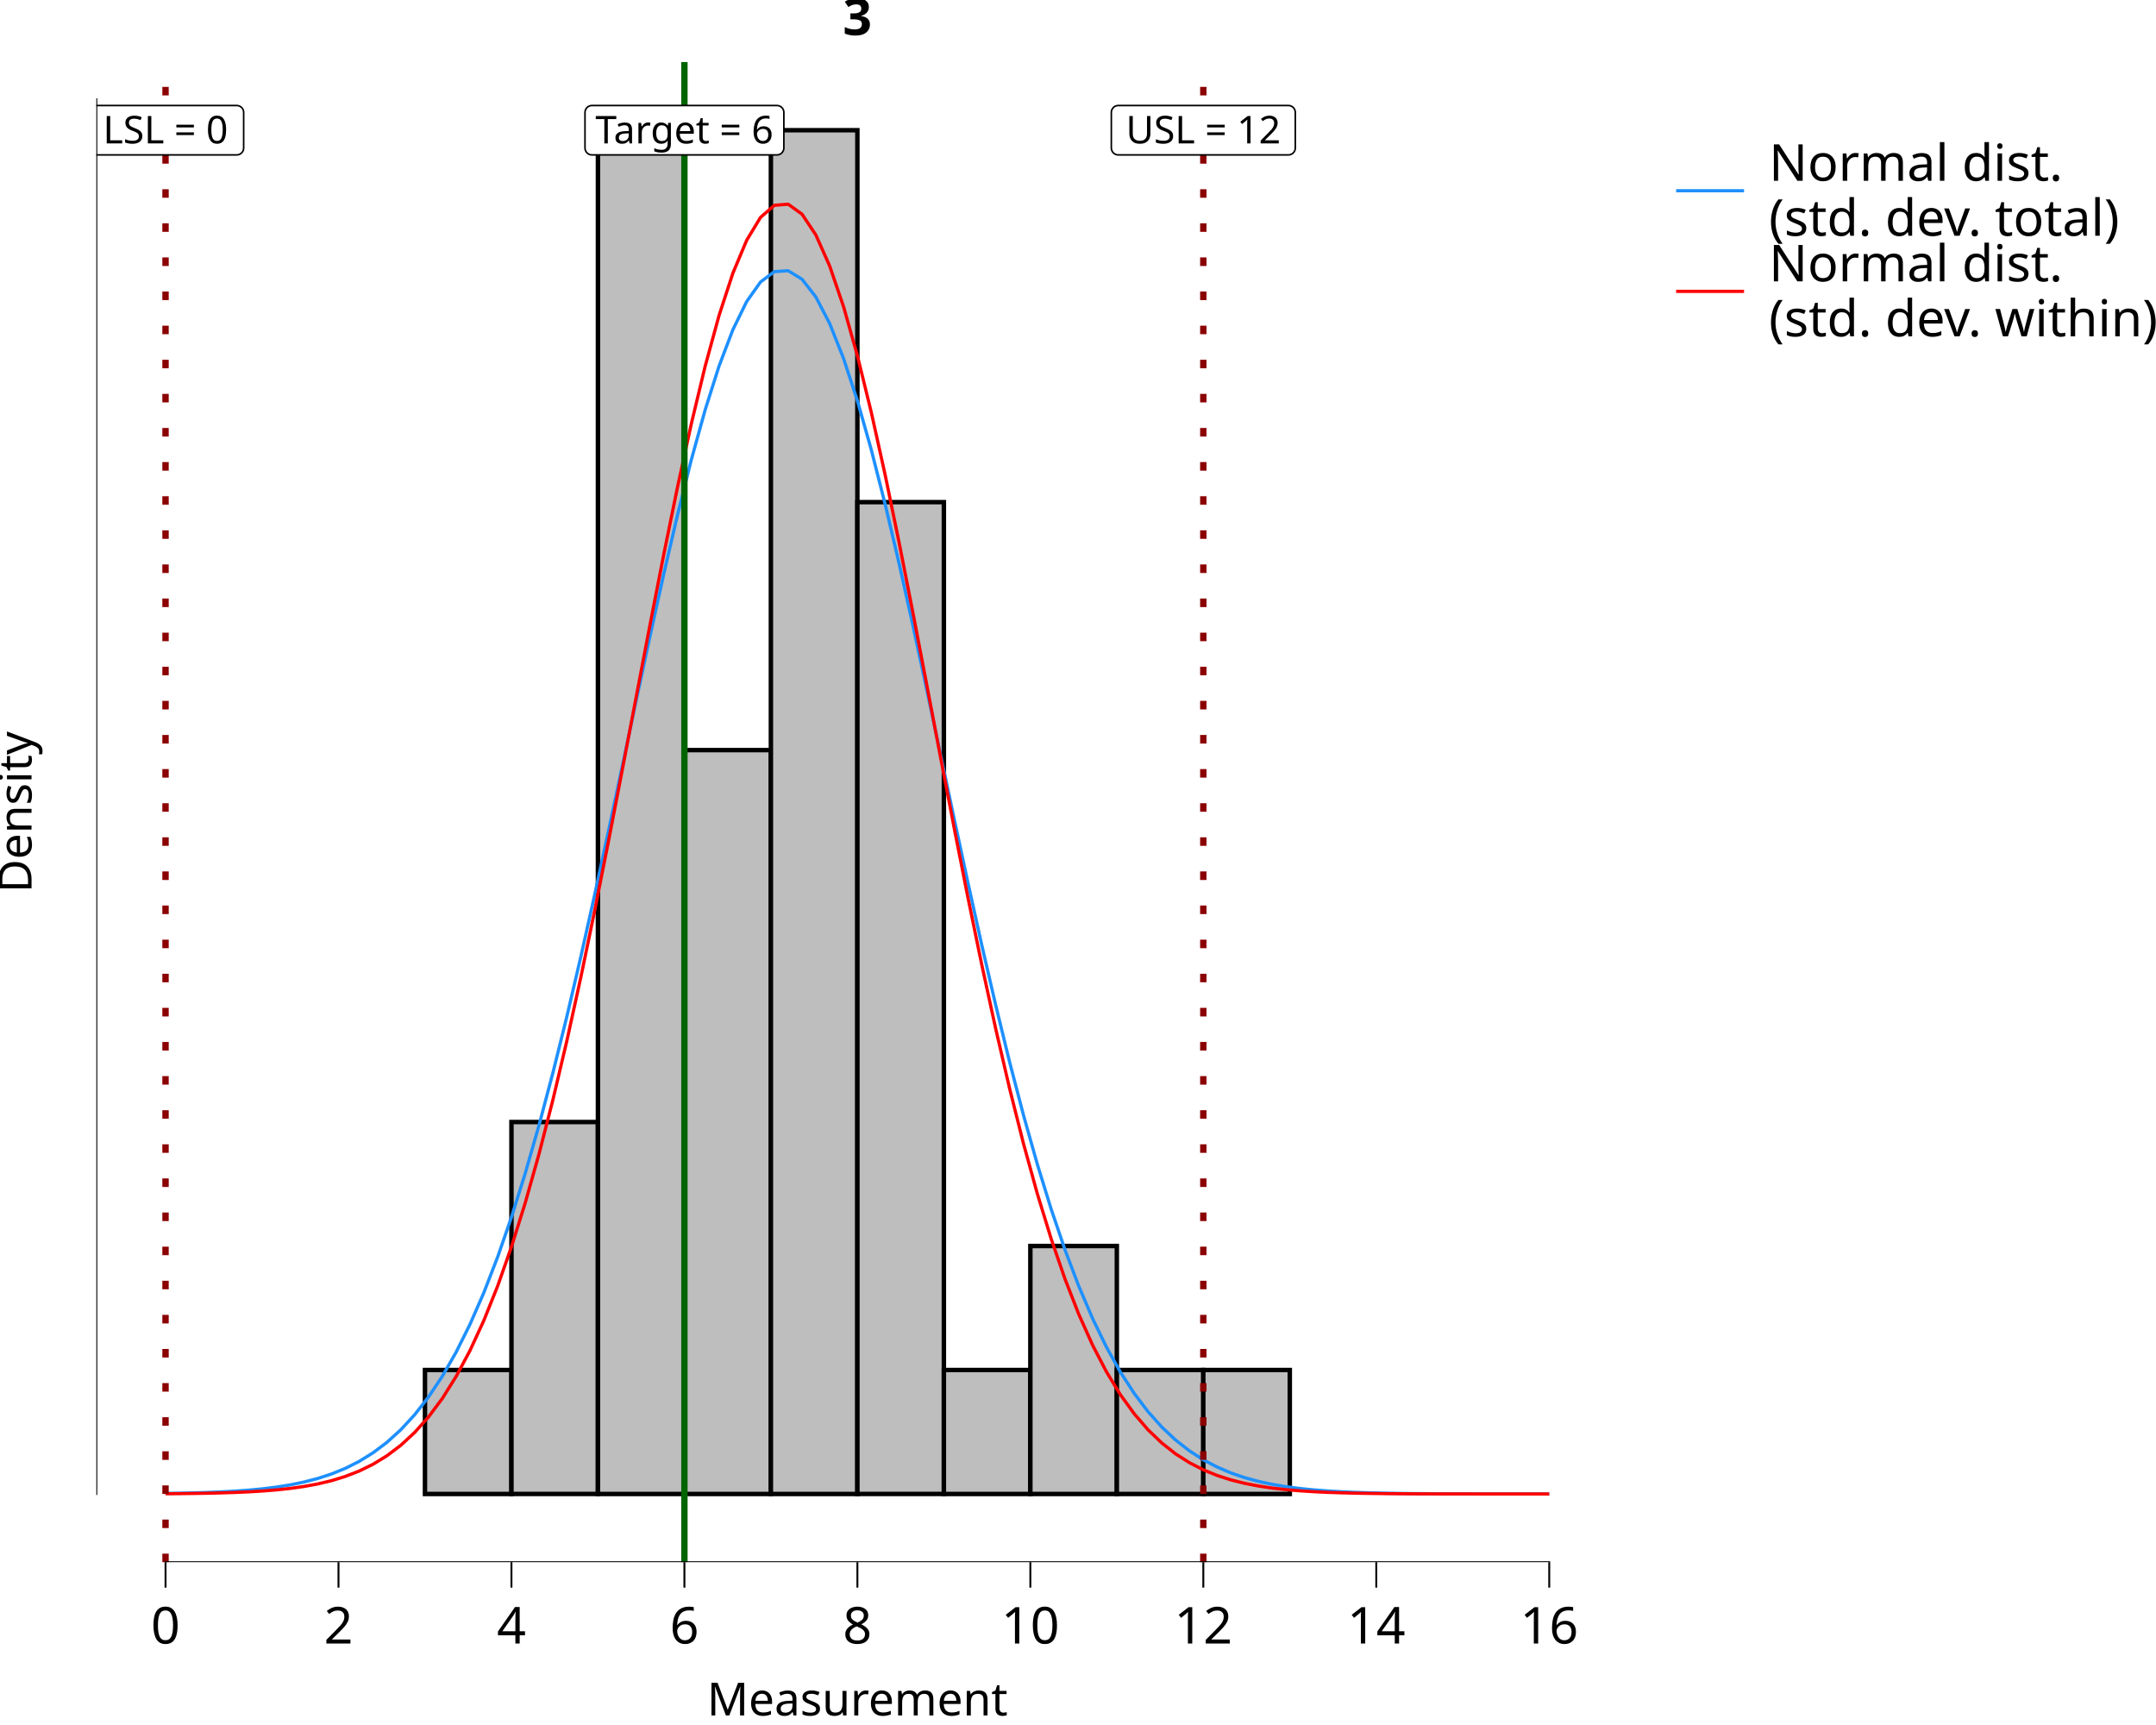
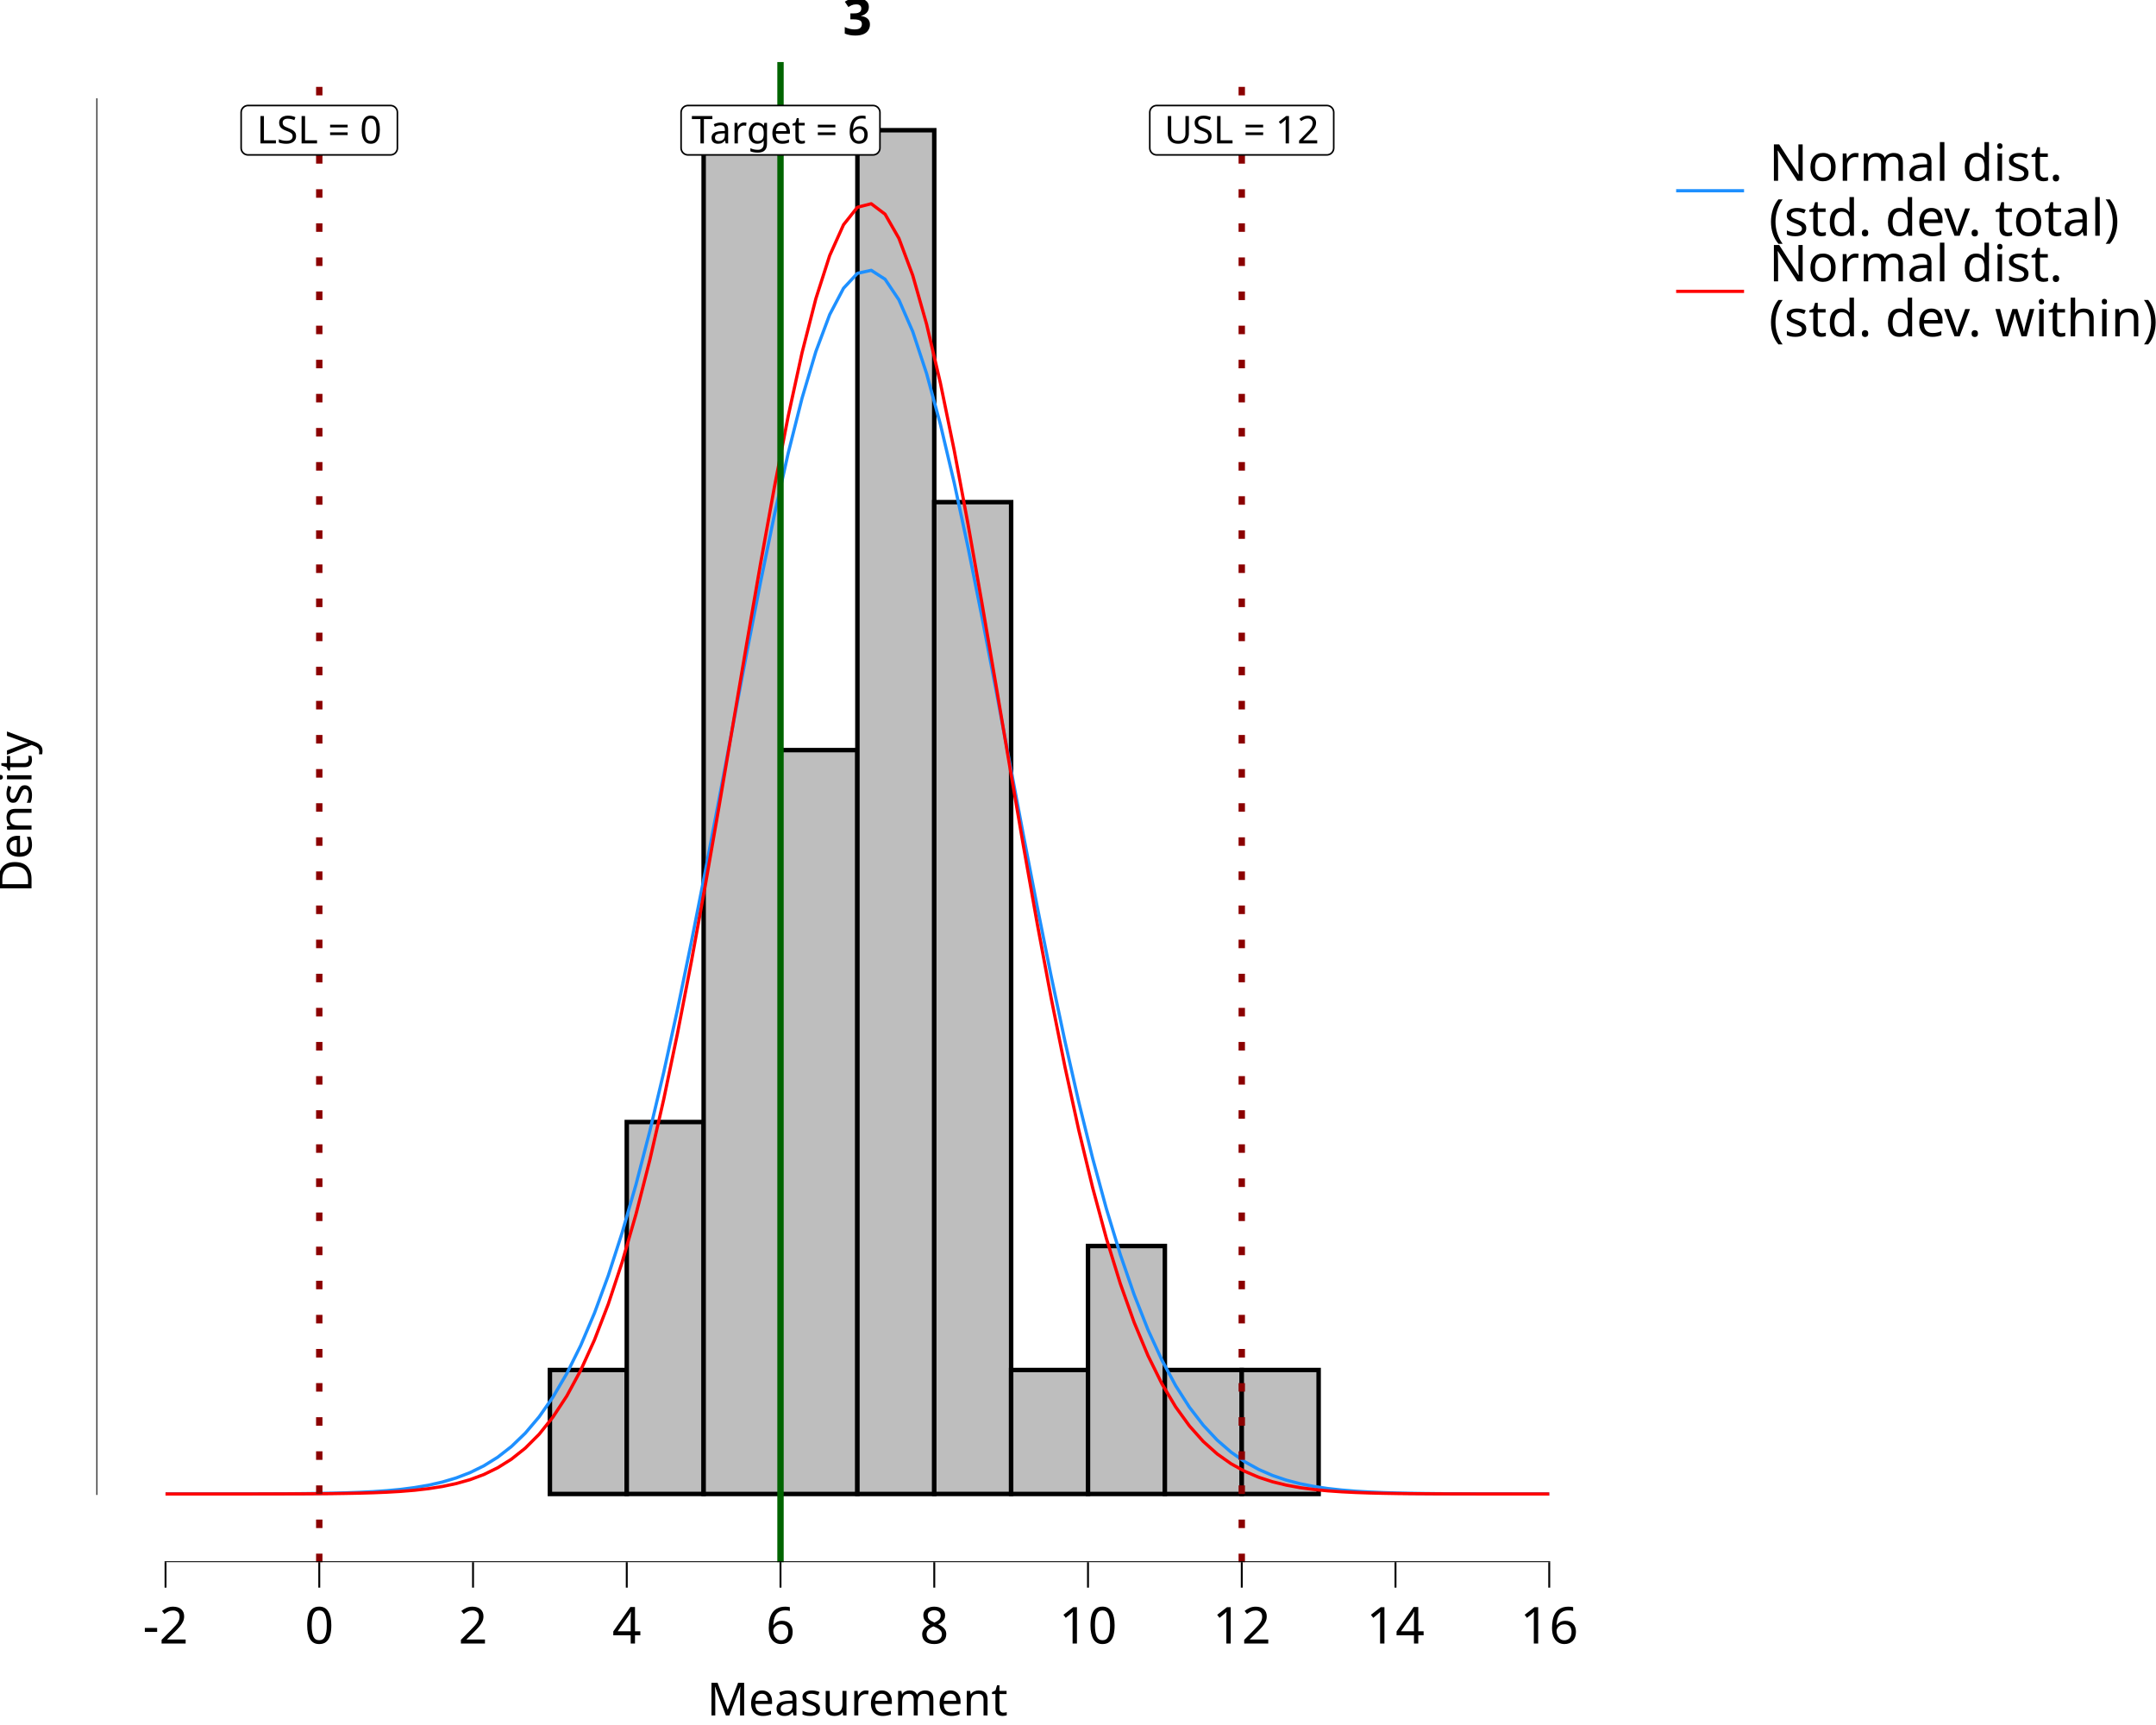
<svg xmlns="http://www.w3.org/2000/svg" class="svglite" data-engine-version="2.0" width="720.00pt" height="576.00pt" viewBox="0 0 720.00 576.00">
  <defs>
    <style type="text/css">
    .svglite line, .svglite polyline, .svglite polygon, .svglite path, .svglite rect, .svglite circle {
      fill: none;
      stroke: #000000;
      stroke-linecap: round;
      stroke-linejoin: round;
      stroke-miterlimit: 10.00;
    }
  </style>
  </defs>
  <rect width="100%" height="100%" style="stroke: none; fill: #FFFFFF;" />
  <defs>
    <clipPath id="cpMC4wMHw3MjAuMDB8MC4wMHw1NzYuMDA=">
      <rect x="0.00" y="0.00" width="720.00" height="576.00" />
    </clipPath>
  </defs>
  <g clip-path="url(#cpMC4wMHw3MjAuMDB8MC4wMHw1NzYuMDA=)">
    <rect x="0.00" y="0.00" width="720.00" height="576.00" style="stroke-width: 10.67; stroke: none;" />
  </g>
  <defs>
    <clipPath id="cpMzIuMTd8NTQwLjQ4fDIwLjcxfDUyMS42Mw==">
      <rect x="32.17" y="20.71" width="508.31" height="500.92" />
    </clipPath>
  </defs>
  <g clip-path="url(#cpMzIuMTd8NTQwLjQ4fDIwLjcxfDUyMS42Mw==)">
    <rect x="32.17" y="20.71" width="508.31" height="500.92" style="stroke-width: 10.67; stroke: none;" />
-     <rect x="55.28" y="498.86" width="28.88" height="0.00" style="stroke-width: 1.49; stroke-linecap: butt; stroke-linejoin: miter; fill: #BEBEBE;" />
-     <rect x="84.16" y="498.86" width="28.88" height="0.00" style="stroke-width: 1.49; stroke-linecap: butt; stroke-linejoin: miter; fill: #BEBEBE;" />
-     <rect x="113.04" y="498.86" width="28.88" height="0.00" style="stroke-width: 1.49; stroke-linecap: butt; stroke-linejoin: miter; fill: #BEBEBE;" />
-     <rect x="141.92" y="457.46" width="28.88" height="41.40" style="stroke-width: 1.49; stroke-linecap: butt; stroke-linejoin: miter; fill: #BEBEBE;" />
-     <rect x="170.80" y="374.66" width="28.88" height="124.19" style="stroke-width: 1.49; stroke-linecap: butt; stroke-linejoin: miter; fill: #BEBEBE;" />
-     <rect x="199.68" y="43.48" width="28.88" height="455.38" style="stroke-width: 1.49; stroke-linecap: butt; stroke-linejoin: miter; fill: #BEBEBE;" />
-     <rect x="228.56" y="250.47" width="28.88" height="248.39" style="stroke-width: 1.49; stroke-linecap: butt; stroke-linejoin: miter; fill: #BEBEBE;" />
-     <rect x="257.44" y="43.48" width="28.88" height="455.38" style="stroke-width: 1.49; stroke-linecap: butt; stroke-linejoin: miter; fill: #BEBEBE;" />
-     <rect x="286.33" y="167.67" width="28.88" height="331.18" style="stroke-width: 1.49; stroke-linecap: butt; stroke-linejoin: miter; fill: #BEBEBE;" />
-     <rect x="315.21" y="457.46" width="28.88" height="41.40" style="stroke-width: 1.49; stroke-linecap: butt; stroke-linejoin: miter; fill: #BEBEBE;" />
-     <rect x="344.09" y="416.06" width="28.88" height="82.80" style="stroke-width: 1.49; stroke-linecap: butt; stroke-linejoin: miter; fill: #BEBEBE;" />
-     <rect x="372.97" y="457.46" width="28.88" height="41.40" style="stroke-width: 1.49; stroke-linecap: butt; stroke-linejoin: miter; fill: #BEBEBE;" />
-     <rect x="401.85" y="457.46" width="28.88" height="41.40" style="stroke-width: 1.49; stroke-linecap: butt; stroke-linejoin: miter; fill: #BEBEBE;" />
-     <rect x="430.73" y="498.86" width="28.88" height="0.00" style="stroke-width: 1.49; stroke-linecap: butt; stroke-linejoin: miter; fill: #BEBEBE;" />
-     <rect x="459.61" y="498.86" width="28.88" height="0.00" style="stroke-width: 1.49; stroke-linecap: butt; stroke-linejoin: miter; fill: #BEBEBE;" />
-     <rect x="488.49" y="498.86" width="28.88" height="0.00" style="stroke-width: 1.49; stroke-linecap: butt; stroke-linejoin: miter; fill: #BEBEBE;" />
-     <polyline points="55.28,498.67 59.90,498.60 64.52,498.49 69.14,498.35 73.76,498.16 78.38,497.91 83.00,497.58 87.62,497.14 92.24,496.57 96.87,495.83 101.49,494.88 106.11,493.68 110.73,492.17 115.35,490.29 119.97,487.96 124.59,485.10 129.21,481.62 133.83,477.43 138.45,472.43 143.08,466.51 147.70,459.57 152.32,451.51 156.94,442.24 161.56,431.68 166.18,419.76 170.80,406.44 175.42,391.72 180.04,375.60 184.66,358.16 189.29,339.48 193.91,319.72 198.53,299.06 203.15,277.74 207.77,256.03 212.39,234.24 217.01,212.72 221.63,191.84 226.25,171.98 230.87,153.51 235.50,136.82 240.12,122.25 244.74,110.11 249.36,100.67 253.98,94.16 258.60,90.70 263.22,90.40 267.84,93.24 272.46,99.17 277.08,108.05 281.70,119.69 286.33,133.81 290.95,150.12 295.57,168.27 300.19,187.89 304.81,208.60 309.43,230.02 314.05,251.79 318.67,273.54 323.29,294.96 327.91,315.77 332.54,335.72 337.16,354.62 341.78,372.31 346.40,388.69 351.02,403.69 355.64,417.28 360.26,429.47 364.88,440.29 369.50,449.81 374.12,458.10 378.75,465.24 383.37,471.35 387.99,476.52 392.61,480.86 397.23,484.47 401.85,487.44 406.47,489.87 411.09,491.84 415.71,493.42 420.33,494.67 424.95,495.66 429.58,496.44 434.20,497.04 438.82,497.50 443.44,497.85 448.06,498.12 452.68,498.32 457.30,498.47 461.92,498.58 466.54,498.66 471.16,498.72 475.79,498.76 480.41,498.79 485.03,498.81 489.65,498.82 494.27,498.83 498.89,498.84 503.51,498.85 508.13,498.85 512.75,498.85 517.37,498.85 " style="stroke-width: 1.07; stroke: #1E90FF; stroke-linecap: butt;" />
-     <polyline points="55.28,498.77 59.90,498.74 64.52,498.68 69.14,498.61 73.76,498.50 78.38,498.35 83.00,498.15 87.62,497.87 92.24,497.50 96.87,497.01 101.49,496.36 106.11,495.51 110.73,494.41 115.35,492.99 119.97,491.19 124.59,488.93 129.21,486.10 133.83,482.61 138.45,478.34 143.08,473.17 147.70,466.98 152.32,459.63 156.94,451.00 161.56,440.98 166.18,429.45 170.80,416.34 175.42,401.60 180.04,385.20 184.66,367.18 189.29,347.61 193.91,326.62 198.53,304.39 203.15,281.18 207.77,257.29 212.39,233.08 217.01,208.94 221.63,185.32 226.25,162.69 230.87,141.51 235.50,122.25 240.12,105.36 244.74,91.23 249.36,80.22 253.98,72.59 258.60,68.55 263.22,68.19 267.84,71.52 272.46,78.46 277.08,88.84 281.70,102.38 286.33,118.77 290.95,137.60 295.57,158.44 300.19,180.83 304.81,204.29 309.43,228.36 314.05,252.60 318.67,276.58 323.29,299.95 327.91,322.38 332.54,343.63 337.16,363.49 341.78,381.82 346.40,398.54 351.02,413.60 355.64,427.03 360.26,438.86 364.88,449.17 369.50,458.06 374.12,465.65 378.75,472.05 383.37,477.41 387.99,481.84 392.61,485.48 397.23,488.42 401.85,490.79 406.47,492.68 411.09,494.16 415.71,495.32 420.33,496.21 424.95,496.90 429.58,497.42 434.20,497.81 438.82,498.10 443.44,498.32 448.06,498.47 452.68,498.59 457.30,498.67 461.92,498.73 466.54,498.77 471.16,498.80 475.79,498.82 480.41,498.83 485.03,498.84 489.65,498.84 494.27,498.85 498.89,498.85 503.51,498.85 508.13,498.85 512.75,498.86 517.37,498.86 " style="stroke-width: 1.07; stroke: #FF0000; stroke-linecap: butt;" />
-     <line x1="228.56" y1="521.63" x2="228.56" y2="20.71" style="stroke-width: 2.13; stroke: #006400; stroke-linecap: butt;" />
-     <line x1="55.28" y1="521.63" x2="55.28" y2="20.71" style="stroke-width: 2.13; stroke: #8B0000; stroke-dasharray: 2.85,8.54; stroke-linecap: butt;" />
-     <line x1="401.85" y1="521.63" x2="401.85" y2="20.71" style="stroke-width: 2.13; stroke: #8B0000; stroke-dasharray: 2.85,8.54; stroke-linecap: butt;" />
-     <polygon points="197.67,51.72 259.46,51.72 259.37,51.72 259.74,51.71 260.10,51.63 260.45,51.50 260.77,51.32 261.06,51.08 261.30,50.80 261.50,50.49 261.65,50.15 261.74,49.79 261.77,49.42 261.77,49.42 261.77,37.53 261.77,37.53 261.74,37.17 261.65,36.80 261.50,36.46 261.30,36.15 261.06,35.87 260.77,35.64 260.45,35.45 260.10,35.32 259.74,35.25 259.46,35.23 197.67,35.23 197.94,35.25 197.57,35.23 197.20,35.28 196.85,35.38 196.51,35.54 196.21,35.75 195.94,36.01 195.72,36.30 195.55,36.63 195.43,36.98 195.37,37.35 195.36,37.53 195.36,49.42 195.37,49.23 195.37,49.60 195.43,49.97 195.55,50.32 195.72,50.65 195.94,50.95 196.21,51.20 196.51,51.42 196.85,51.57 197.20,51.68 197.57,51.72 " style="stroke-width: 0.53; fill: #FFFFFF;" />
-     <text x="228.56" y="47.88" text-anchor="middle" style="font-size: 12.80px; font-family: sans;" textLength="58.72px" lengthAdjust="spacingAndGlyphs">Target = 6</text>
-     <polygon points="31.49,51.72 79.07,51.72 78.97,51.72 79.34,51.71 79.71,51.63 80.05,51.50 80.37,51.32 80.66,51.08 80.91,50.80 81.11,50.49 81.25,50.15 81.34,49.79 81.37,49.42 81.37,49.42 81.37,37.53 81.37,37.53 81.34,37.17 81.25,36.80 81.11,36.46 80.91,36.15 80.66,35.87 80.37,35.64 80.05,35.45 79.71,35.32 79.34,35.25 79.07,35.23 31.49,35.23 31.77,35.25 31.40,35.23 31.03,35.28 30.67,35.38 30.34,35.54 30.03,35.75 29.76,36.01 29.54,36.30 29.37,36.63 29.25,36.98 29.19,37.35 29.18,37.53 29.18,49.42 29.19,49.23 29.19,49.60 29.25,49.97 29.37,50.32 29.54,50.65 29.76,50.95 30.03,51.20 30.34,51.42 30.67,51.57 31.03,51.68 31.40,51.72 " style="stroke-width: 0.53; fill: #FFFFFF;" />
-     <text x="55.28" y="47.88" text-anchor="middle" style="font-size: 12.80px; font-family: sans;" textLength="44.50px" lengthAdjust="spacingAndGlyphs">LSL = 0</text>
-     <polygon points="373.44,51.72 430.26,51.72 430.17,51.72 430.54,51.71 430.90,51.63 431.25,51.50 431.57,51.32 431.86,51.08 432.11,50.80 432.30,50.49 432.45,50.15 432.54,49.79 432.57,49.42 432.57,49.42 432.57,37.53 432.57,37.53 432.54,37.17 432.45,36.80 432.30,36.46 432.11,36.15 431.86,35.87 431.57,35.64 431.25,35.45 430.90,35.32 430.54,35.25 430.26,35.23 373.44,35.23 373.72,35.25 373.34,35.23 372.98,35.28 372.62,35.38 372.28,35.54 371.98,35.75 371.71,36.01 371.49,36.30 371.32,36.63 371.20,36.98 371.14,37.35 371.13,37.53 371.13,49.42 371.14,49.23 371.14,49.60 371.20,49.97 371.32,50.32 371.49,50.65 371.71,50.95 371.98,51.20 372.28,51.42 372.62,51.57 372.98,51.68 373.34,51.72 " style="stroke-width: 0.53; fill: #FFFFFF;" />
-     <text x="401.85" y="47.88" text-anchor="middle" style="font-size: 12.80px; font-family: sans;" textLength="53.75px" lengthAdjust="spacingAndGlyphs">USL = 12</text>
+     <rect x="55.28" y="498.86" width="25.67" height="0.00" style="stroke-width: 1.49; stroke-linecap: butt; stroke-linejoin: miter; fill: #BEBEBE;" />
+     <rect x="80.95" y="498.86" width="25.67" height="0.00" style="stroke-width: 1.49; stroke-linecap: butt; stroke-linejoin: miter; fill: #BEBEBE;" />
+     <rect x="106.62" y="498.86" width="25.67" height="0.00" style="stroke-width: 1.49; stroke-linecap: butt; stroke-linejoin: miter; fill: #BEBEBE;" />
+     <rect x="132.29" y="498.86" width="25.67" height="0.00" style="stroke-width: 1.49; stroke-linecap: butt; stroke-linejoin: miter; fill: #BEBEBE;" />
+     <rect x="157.97" y="498.86" width="25.67" height="0.00" style="stroke-width: 1.49; stroke-linecap: butt; stroke-linejoin: miter; fill: #BEBEBE;" />
+     <rect x="183.64" y="457.46" width="25.67" height="41.40" style="stroke-width: 1.49; stroke-linecap: butt; stroke-linejoin: miter; fill: #BEBEBE;" />
+     <rect x="209.31" y="374.66" width="25.67" height="124.19" style="stroke-width: 1.49; stroke-linecap: butt; stroke-linejoin: miter; fill: #BEBEBE;" />
+     <rect x="234.98" y="43.48" width="25.67" height="455.38" style="stroke-width: 1.49; stroke-linecap: butt; stroke-linejoin: miter; fill: #BEBEBE;" />
+     <rect x="260.65" y="250.47" width="25.67" height="248.39" style="stroke-width: 1.49; stroke-linecap: butt; stroke-linejoin: miter; fill: #BEBEBE;" />
+     <rect x="286.33" y="43.48" width="25.67" height="455.38" style="stroke-width: 1.49; stroke-linecap: butt; stroke-linejoin: miter; fill: #BEBEBE;" />
+     <rect x="312.00" y="167.67" width="25.67" height="331.18" style="stroke-width: 1.49; stroke-linecap: butt; stroke-linejoin: miter; fill: #BEBEBE;" />
+     <rect x="337.67" y="457.46" width="25.67" height="41.40" style="stroke-width: 1.49; stroke-linecap: butt; stroke-linejoin: miter; fill: #BEBEBE;" />
+     <rect x="363.34" y="416.06" width="25.67" height="82.80" style="stroke-width: 1.49; stroke-linecap: butt; stroke-linejoin: miter; fill: #BEBEBE;" />
+     <rect x="389.01" y="457.46" width="25.67" height="41.40" style="stroke-width: 1.49; stroke-linecap: butt; stroke-linejoin: miter; fill: #BEBEBE;" />
+     <rect x="414.69" y="457.46" width="25.67" height="41.40" style="stroke-width: 1.49; stroke-linecap: butt; stroke-linejoin: miter; fill: #BEBEBE;" />
+     <rect x="440.36" y="498.86" width="25.67" height="0.00" style="stroke-width: 1.49; stroke-linecap: butt; stroke-linejoin: miter; fill: #BEBEBE;" />
+     <rect x="466.03" y="498.86" width="25.67" height="0.00" style="stroke-width: 1.49; stroke-linecap: butt; stroke-linejoin: miter; fill: #BEBEBE;" />
+     <rect x="491.70" y="498.86" width="25.67" height="0.00" style="stroke-width: 1.49; stroke-linecap: butt; stroke-linejoin: miter; fill: #BEBEBE;" />
+     <polyline points="55.28,498.85 59.90,498.85 64.52,498.85 69.14,498.85 73.76,498.85 78.38,498.84 83.00,498.83 87.62,498.82 92.24,498.80 96.87,498.78 101.49,498.74 106.11,498.68 110.73,498.60 115.35,498.48 119.97,498.31 124.59,498.08 129.21,497.76 133.83,497.32 138.45,496.72 143.08,495.93 147.70,494.88 152.32,493.51 156.94,491.74 161.56,489.47 166.18,486.60 170.80,483.00 175.42,478.55 180.04,473.10 184.66,466.51 189.29,458.63 193.91,449.31 198.53,438.44 203.15,425.89 207.77,411.60 212.39,395.53 217.01,377.69 221.63,358.16 226.25,337.07 230.87,314.63 235.50,291.13 240.12,266.91 244.74,242.40 249.36,218.06 253.98,194.40 258.60,171.98 263.22,151.32 267.84,132.97 272.46,117.39 277.08,105.04 281.70,96.25 286.33,91.27 290.95,90.26 295.57,93.24 300.19,100.12 304.81,110.71 309.43,124.71 314.05,141.71 318.67,161.27 323.29,182.87 327.91,205.97 332.54,230.02 337.16,254.51 341.78,278.94 346.40,302.85 351.02,325.86 355.64,347.67 360.26,368.01 364.88,386.72 369.50,403.69 374.12,418.88 378.75,432.30 383.37,444.01 387.99,454.10 392.61,462.69 397.23,469.92 401.85,475.92 406.47,480.86 411.09,484.87 415.71,488.10 420.33,490.66 424.95,492.67 429.58,494.24 434.20,495.44 438.82,496.35 443.44,497.04 448.06,497.55 452.68,497.93 457.30,498.20 461.92,498.40 466.54,498.54 471.16,498.64 475.79,498.71 480.41,498.76 485.03,498.79 489.65,498.81 494.27,498.83 498.89,498.84 503.51,498.84 508.13,498.85 512.75,498.85 517.37,498.85 " style="stroke-width: 1.07; stroke: #1E90FF; stroke-linecap: butt;" />
+     <polyline points="55.28,498.86 59.90,498.86 64.52,498.86 69.14,498.85 73.76,498.85 78.38,498.85 83.00,498.85 87.62,498.84 92.24,498.84 96.87,498.82 101.49,498.81 106.11,498.78 110.73,498.74 115.35,498.67 119.97,498.58 124.59,498.45 129.21,498.26 133.83,497.99 138.45,497.61 143.08,497.08 147.70,496.36 152.32,495.39 156.94,494.09 161.56,492.37 166.18,490.12 170.80,487.23 175.42,483.55 180.04,478.92 184.66,473.17 189.29,466.13 193.91,457.60 198.53,447.41 203.15,435.41 207.77,421.45 212.39,405.44 217.01,387.34 221.63,367.18 226.25,345.06 230.87,321.17 235.50,295.79 240.12,269.30 244.74,242.17 249.36,214.94 253.98,188.23 258.60,162.69 263.22,138.99 267.84,117.79 272.46,99.72 277.08,85.32 281.70,75.04 286.33,69.21 290.95,68.03 295.57,71.52 300.19,79.58 304.81,91.94 309.43,108.22 314.05,127.91 318.67,150.42 323.29,175.11 327.91,201.32 332.54,228.36 337.16,255.62 341.78,282.49 346.40,308.49 351.02,333.17 355.64,356.22 360.26,377.39 364.88,396.54 369.50,413.60 374.12,428.59 378.75,441.57 383.37,452.66 387.99,462.01 392.61,469.78 397.23,476.16 401.85,481.34 406.47,485.48 411.09,488.75 415.71,491.30 420.33,493.27 424.95,494.78 429.58,495.91 434.20,496.75 438.82,497.36 443.44,497.81 448.06,498.13 452.68,498.36 457.30,498.52 461.92,498.63 466.54,498.71 471.16,498.76 475.79,498.79 480.41,498.82 485.03,498.83 489.65,498.84 494.27,498.85 498.89,498.85 503.51,498.85 508.13,498.85 512.75,498.85 517.37,498.86 " style="stroke-width: 1.07; stroke: #FF0000; stroke-linecap: butt;" />
+     <line x1="260.65" y1="521.63" x2="260.65" y2="20.71" style="stroke-width: 2.13; stroke: #006400; stroke-linecap: butt;" />
+     <line x1="106.62" y1="521.63" x2="106.62" y2="20.71" style="stroke-width: 2.13; stroke: #8B0000; stroke-dasharray: 2.85,8.54; stroke-linecap: butt;" />
+     <line x1="414.69" y1="521.63" x2="414.69" y2="20.71" style="stroke-width: 2.13; stroke: #8B0000; stroke-dasharray: 2.85,8.54; stroke-linecap: butt;" />
+     <polygon points="229.76,51.72 291.55,51.72 291.46,51.72 291.83,51.71 292.19,51.63 292.54,51.50 292.86,51.32 293.15,51.08 293.39,50.80 293.59,50.49 293.74,50.15 293.83,49.79 293.86,49.42 293.86,49.42 293.86,37.53 293.86,37.53 293.83,37.17 293.74,36.80 293.59,36.46 293.39,36.15 293.15,35.87 292.86,35.64 292.54,35.45 292.19,35.32 291.83,35.25 291.55,35.23 229.76,35.23 230.03,35.25 229.66,35.23 229.29,35.28 228.94,35.38 228.60,35.54 228.30,35.75 228.03,36.01 227.81,36.30 227.64,36.63 227.52,36.98 227.46,37.35 227.45,37.53 227.45,49.42 227.46,49.23 227.46,49.60 227.52,49.97 227.64,50.32 227.81,50.65 228.03,50.95 228.30,51.20 228.60,51.42 228.94,51.57 229.29,51.68 229.66,51.72 " style="stroke-width: 0.53; fill: #FFFFFF;" />
+     <text x="260.65" y="47.88" text-anchor="middle" style="font-size: 12.80px; font-family: sans;" textLength="58.72px" lengthAdjust="spacingAndGlyphs">Target = 6</text>
+     <polygon points="82.83,51.72 130.41,51.72 130.32,51.72 130.69,51.71 131.05,51.63 131.40,51.50 131.72,51.32 132.01,51.08 132.25,50.80 132.45,50.49 132.60,50.15 132.68,49.79 132.71,49.42 132.71,49.42 132.71,37.53 132.71,37.53 132.68,37.17 132.60,36.80 132.45,36.46 132.25,36.15 132.01,35.87 131.72,35.64 131.40,35.45 131.05,35.32 130.69,35.25 130.41,35.23 82.83,35.23 83.11,35.25 82.74,35.23 82.37,35.28 82.02,35.38 81.68,35.54 81.38,35.75 81.11,36.01 80.89,36.30 80.71,36.63 80.60,36.98 80.54,37.35 80.53,37.53 80.53,49.42 80.54,49.23 80.54,49.60 80.60,49.97 80.71,50.32 80.89,50.65 81.11,50.95 81.38,51.20 81.68,51.42 82.02,51.57 82.37,51.68 82.74,51.72 " style="stroke-width: 0.53; fill: #FFFFFF;" />
+     <text x="106.62" y="47.88" text-anchor="middle" style="font-size: 12.80px; font-family: sans;" textLength="44.50px" lengthAdjust="spacingAndGlyphs">LSL = 0</text>
+     <polygon points="386.27,51.72 443.10,51.72 443.01,51.72 443.38,51.71 443.74,51.63 444.09,51.50 444.41,51.32 444.70,51.08 444.94,50.80 445.14,50.49 445.28,50.15 445.37,49.79 445.40,49.42 445.40,49.42 445.40,37.53 445.40,37.53 445.37,37.17 445.28,36.80 445.14,36.46 444.94,36.15 444.70,35.87 444.41,35.64 444.09,35.45 443.74,35.32 443.38,35.25 443.10,35.23 386.27,35.23 386.55,35.25 386.18,35.23 385.81,35.28 385.46,35.38 385.12,35.54 384.82,35.75 384.55,36.01 384.33,36.30 384.15,36.63 384.04,36.98 383.98,37.35 383.97,37.53 383.97,49.42 383.98,49.23 383.98,49.60 384.04,49.97 384.15,50.32 384.33,50.65 384.55,50.95 384.82,51.20 385.12,51.42 385.46,51.57 385.81,51.68 386.18,51.72 " style="stroke-width: 0.53; fill: #FFFFFF;" />
+     <text x="414.69" y="47.88" text-anchor="middle" style="font-size: 12.80px; font-family: sans;" textLength="53.75px" lengthAdjust="spacingAndGlyphs">USL = 12</text>
    <line x1="54.96" y1="521.63" x2="517.69" y2="521.63" style="stroke-width: 0.64; stroke-linecap: butt;" />
    <line x1="32.17" y1="499.18" x2="32.17" y2="32.81" style="stroke-width: 0.64; stroke-linecap: butt;" />
    <rect x="32.17" y="20.71" width="508.31" height="500.92" style="stroke-width: 0.00; stroke: none;" />
  </g>
  <g clip-path="url(#cpMC4wMHw3MjAuMDB8MC4wMHw1NzYuMDA=)">
    <polyline points="32.17,521.63 32.17,20.71 " style="stroke-width: 0.00; stroke: none; stroke-linecap: butt;" />
    <polyline points="32.17,521.63 540.48,521.63 " style="stroke-width: 0.00; stroke: none; stroke-linecap: butt;" />
    <polyline points="55.28,530.13 55.28,521.63 " style="stroke-width: 0.64; stroke-linecap: butt;" />
-     <polyline points="113.04,530.13 113.04,521.63 " style="stroke-width: 0.64; stroke-linecap: butt;" />
-     <polyline points="170.80,530.13 170.80,521.63 " style="stroke-width: 0.64; stroke-linecap: butt;" />
-     <polyline points="228.56,530.13 228.56,521.63 " style="stroke-width: 0.64; stroke-linecap: butt;" />
-     <polyline points="286.33,530.13 286.33,521.63 " style="stroke-width: 0.64; stroke-linecap: butt;" />
-     <polyline points="344.09,530.13 344.09,521.63 " style="stroke-width: 0.64; stroke-linecap: butt;" />
-     <polyline points="401.85,530.13 401.85,521.63 " style="stroke-width: 0.64; stroke-linecap: butt;" />
-     <polyline points="459.61,530.13 459.61,521.63 " style="stroke-width: 0.64; stroke-linecap: butt;" />
+     <polyline points="106.62,530.13 106.62,521.63 " style="stroke-width: 0.64; stroke-linecap: butt;" />
+     <polyline points="157.97,530.13 157.97,521.63 " style="stroke-width: 0.64; stroke-linecap: butt;" />
+     <polyline points="209.31,530.13 209.31,521.63 " style="stroke-width: 0.64; stroke-linecap: butt;" />
+     <polyline points="260.65,530.13 260.65,521.63 " style="stroke-width: 0.64; stroke-linecap: butt;" />
+     <polyline points="312.00,530.13 312.00,521.63 " style="stroke-width: 0.64; stroke-linecap: butt;" />
+     <polyline points="363.34,530.13 363.34,521.63 " style="stroke-width: 0.64; stroke-linecap: butt;" />
+     <polyline points="414.69,530.13 414.69,521.63 " style="stroke-width: 0.64; stroke-linecap: butt;" />
+     <polyline points="466.03,530.13 466.03,521.63 " style="stroke-width: 0.64; stroke-linecap: butt;" />
    <polyline points="517.37,530.13 517.37,521.63 " style="stroke-width: 0.64; stroke-linecap: butt;" />
-     <text x="55.28" y="548.80" text-anchor="middle" style="font-size: 17.00px; font-family: sans;" textLength="9.46px" lengthAdjust="spacingAndGlyphs">0</text>
-     <text x="113.04" y="548.80" text-anchor="middle" style="font-size: 17.00px; font-family: sans;" textLength="9.46px" lengthAdjust="spacingAndGlyphs">2</text>
-     <text x="170.80" y="548.80" text-anchor="middle" style="font-size: 17.00px; font-family: sans;" textLength="9.46px" lengthAdjust="spacingAndGlyphs">4</text>
-     <text x="228.56" y="548.80" text-anchor="middle" style="font-size: 17.00px; font-family: sans;" textLength="9.46px" lengthAdjust="spacingAndGlyphs">6</text>
-     <text x="286.33" y="548.80" text-anchor="middle" style="font-size: 17.00px; font-family: sans;" textLength="9.46px" lengthAdjust="spacingAndGlyphs">8</text>
-     <text x="344.09" y="548.80" text-anchor="middle" style="font-size: 17.00px; font-family: sans;" textLength="18.91px" lengthAdjust="spacingAndGlyphs">10</text>
-     <text x="401.85" y="548.80" text-anchor="middle" style="font-size: 17.00px; font-family: sans;" textLength="18.91px" lengthAdjust="spacingAndGlyphs">12</text>
-     <text x="459.61" y="548.80" text-anchor="middle" style="font-size: 17.00px; font-family: sans;" textLength="18.91px" lengthAdjust="spacingAndGlyphs">14</text>
+     <text x="55.28" y="548.80" text-anchor="middle" style="font-size: 17.00px; font-family: sans;" textLength="15.12px" lengthAdjust="spacingAndGlyphs">-2</text>
+     <text x="106.62" y="548.80" text-anchor="middle" style="font-size: 17.00px; font-family: sans;" textLength="9.46px" lengthAdjust="spacingAndGlyphs">0</text>
+     <text x="157.97" y="548.80" text-anchor="middle" style="font-size: 17.00px; font-family: sans;" textLength="9.46px" lengthAdjust="spacingAndGlyphs">2</text>
+     <text x="209.31" y="548.80" text-anchor="middle" style="font-size: 17.00px; font-family: sans;" textLength="9.46px" lengthAdjust="spacingAndGlyphs">4</text>
+     <text x="260.65" y="548.80" text-anchor="middle" style="font-size: 17.00px; font-family: sans;" textLength="9.46px" lengthAdjust="spacingAndGlyphs">6</text>
+     <text x="312.00" y="548.80" text-anchor="middle" style="font-size: 17.00px; font-family: sans;" textLength="9.46px" lengthAdjust="spacingAndGlyphs">8</text>
+     <text x="363.34" y="548.80" text-anchor="middle" style="font-size: 17.00px; font-family: sans;" textLength="18.91px" lengthAdjust="spacingAndGlyphs">10</text>
+     <text x="414.69" y="548.80" text-anchor="middle" style="font-size: 17.00px; font-family: sans;" textLength="18.91px" lengthAdjust="spacingAndGlyphs">12</text>
+     <text x="466.03" y="548.80" text-anchor="middle" style="font-size: 17.00px; font-family: sans;" textLength="18.91px" lengthAdjust="spacingAndGlyphs">14</text>
    <text x="517.37" y="548.80" text-anchor="middle" style="font-size: 17.00px; font-family: sans;" textLength="18.91px" lengthAdjust="spacingAndGlyphs">16</text>
    <text x="286.33" y="572.82" text-anchor="middle" style="font-size: 15.30px; font-family: sans;" textLength="93.56px" lengthAdjust="spacingAndGlyphs">Measurement</text>
    <text transform="translate(10.53,271.17) rotate(-90)" text-anchor="middle" style="font-size: 15.30px; font-family: sans;" textLength="51.03px" lengthAdjust="spacingAndGlyphs">Density</text>
    <rect x="551.44" y="20.71" width="168.56" height="98.84" style="stroke-width: 0.75; stroke: none;" />
    <rect x="551.44" y="20.71" width="168.56" height="98.84" style="stroke-width: 10.67; stroke: none;" />
    <rect x="556.92" y="46.90" width="28.35" height="33.59" style="stroke-width: 10.67; stroke: none;" />
    <line x1="559.75" y1="63.69" x2="582.43" y2="63.69" style="stroke-width: 1.07; stroke: #1E90FF; stroke-linecap: butt;" />
    <rect x="556.92" y="80.48" width="28.35" height="33.59" style="stroke-width: 10.67; stroke: none;" />
    <line x1="559.75" y1="97.28" x2="582.43" y2="97.28" style="stroke-width: 1.07; stroke: #FF0000; stroke-linecap: butt;" />
    <text x="590.74" y="60.36" style="font-size: 17.00px; font-family: sans;" textLength="90.70px" lengthAdjust="spacingAndGlyphs">Normal dist.</text>
    <text x="590.74" y="78.72" style="font-size: 17.00px; font-family: sans;" textLength="112.44px" lengthAdjust="spacingAndGlyphs">(std. dev. total)</text>
    <text x="590.74" y="93.95" style="font-size: 17.00px; font-family: sans;" textLength="90.70px" lengthAdjust="spacingAndGlyphs">Normal dist.</text>
    <text x="590.74" y="112.31" style="font-size: 17.00px; font-family: sans;" textLength="123.78px" lengthAdjust="spacingAndGlyphs">(std. dev. within)</text>
    <text x="286.33" y="11.70" text-anchor="middle" style="font-size: 17.00px; font-weight: bold; font-family: sans;" textLength="9.46px" lengthAdjust="spacingAndGlyphs">3</text>
  </g>
</svg>
